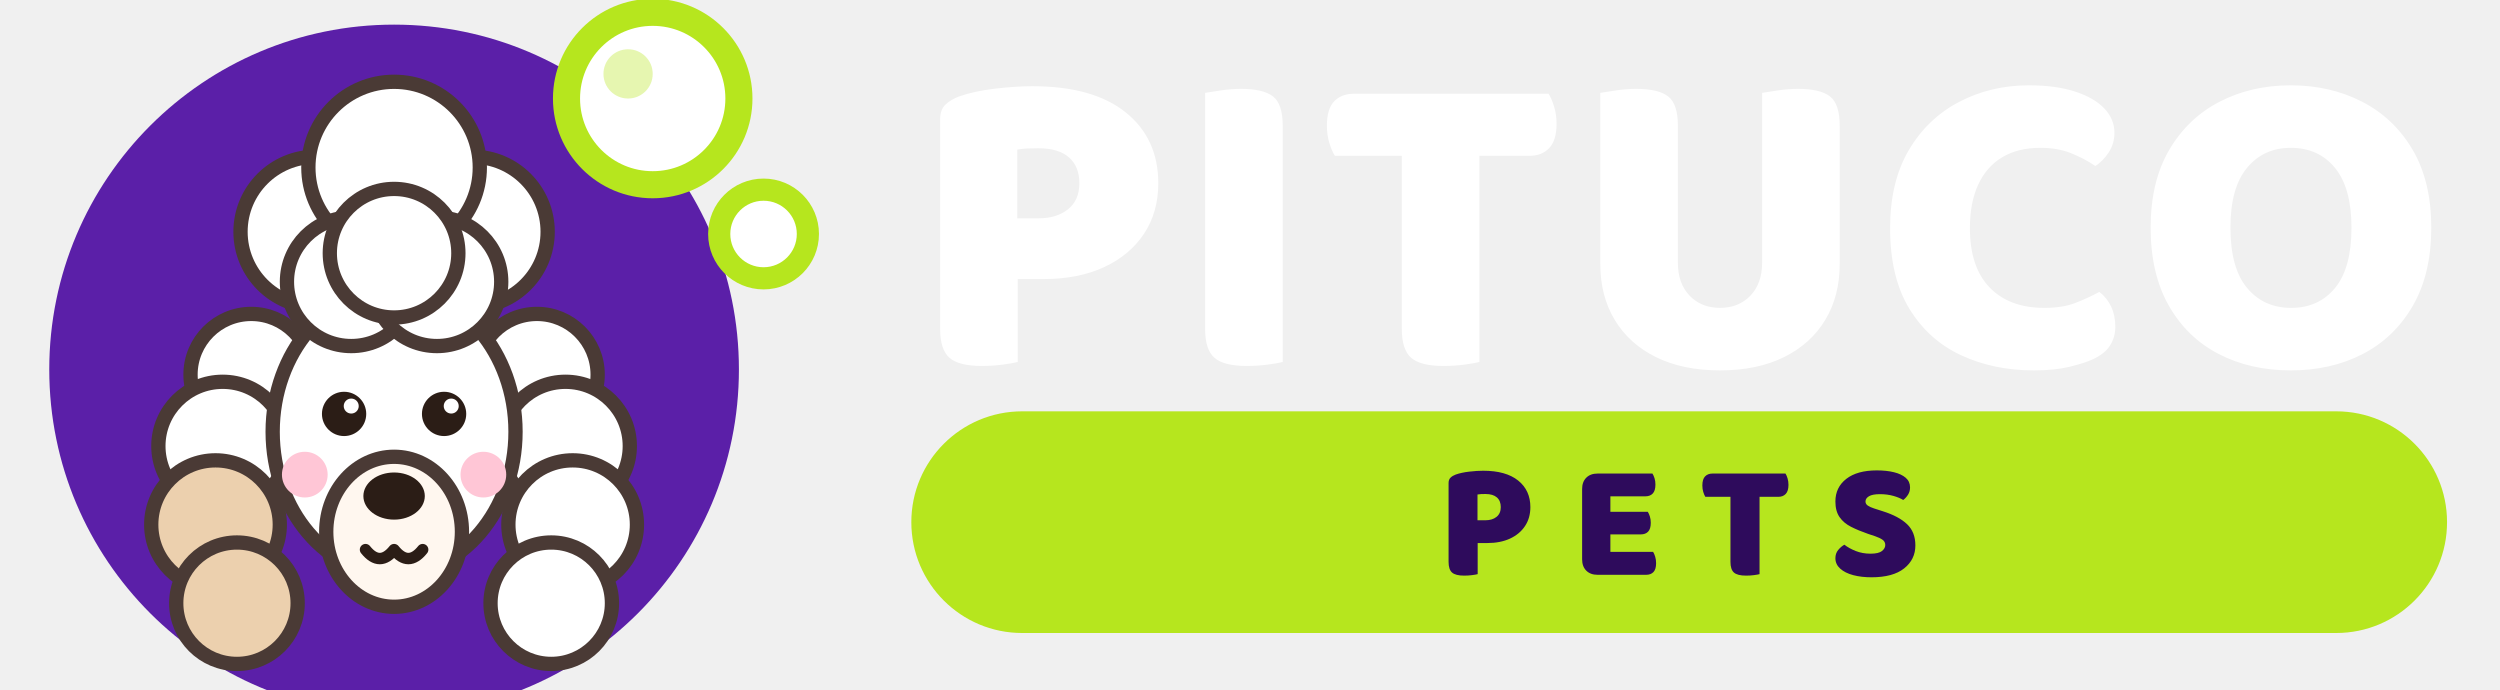
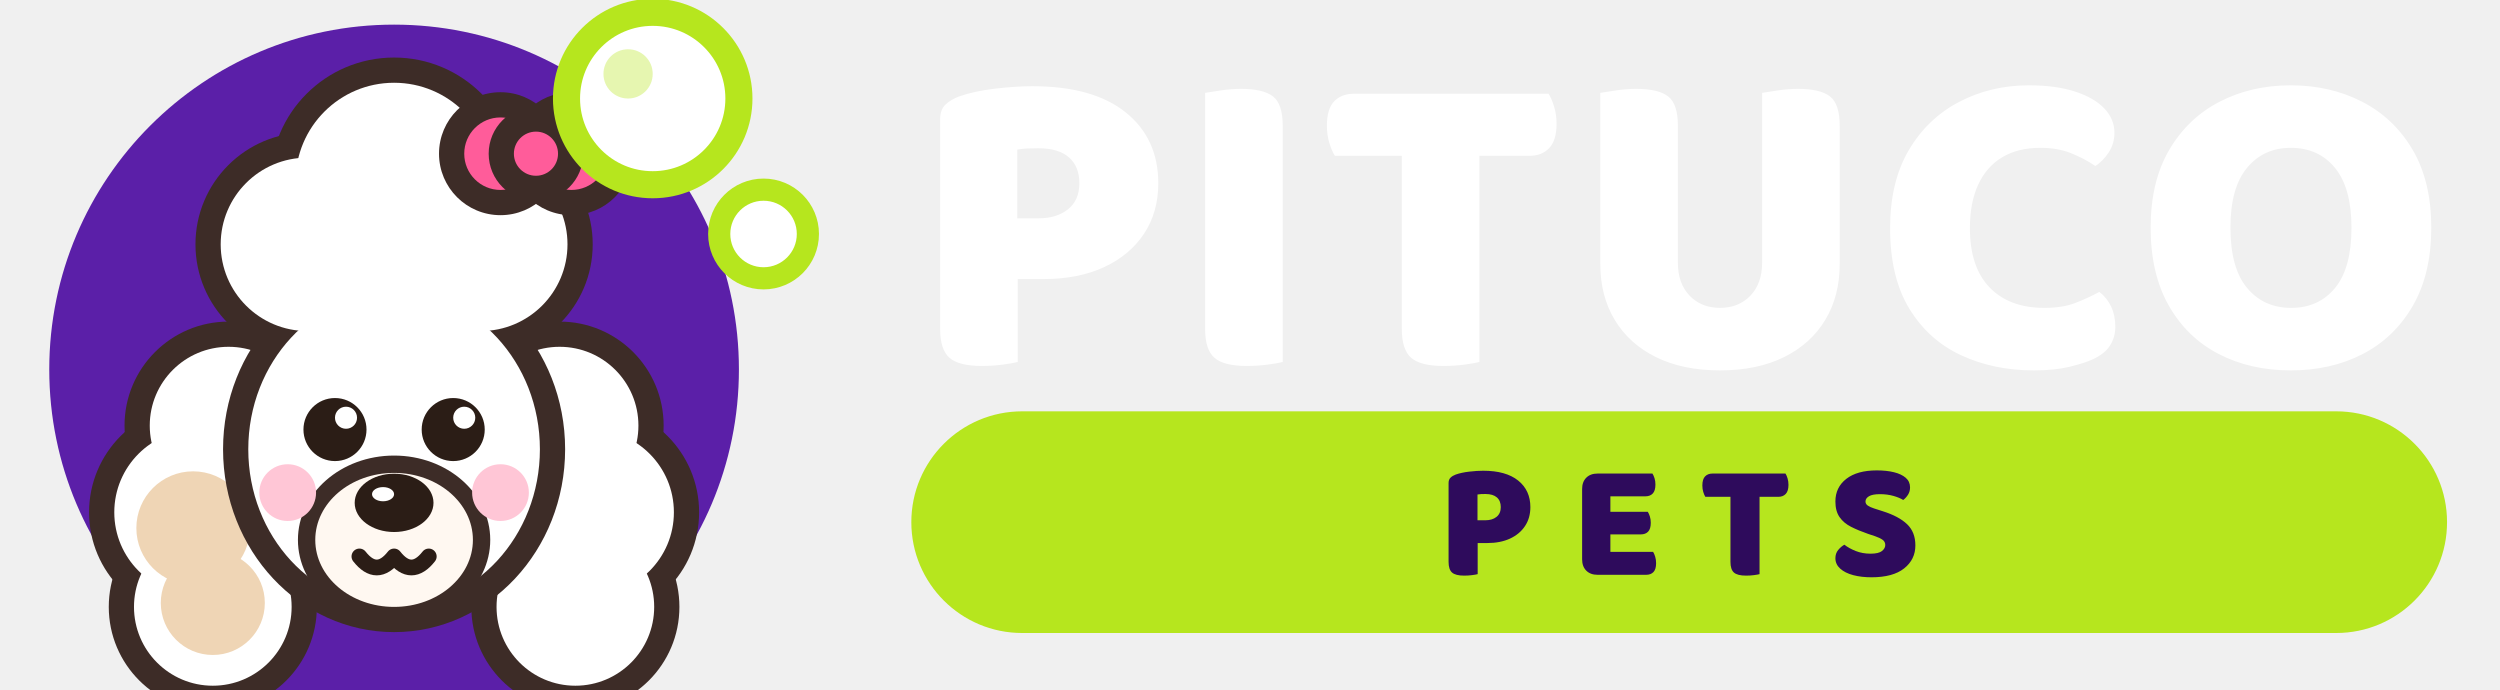
<svg xmlns="http://www.w3.org/2000/svg" viewBox="0 0 203 56" width="203" height="56" role="img" aria-label="Pituco Pets">
  <g transform="translate(0 -4.0)">
    <circle cx="32" cy="34" r="28" fill="#5b1fa8" />
-     <g transform="translate(3.00 8.90) scale(0.58)">
-       <circle cx="30" cy="44" r="8.5" fill="#ffffff" stroke="#4a3a35" stroke-width="2" />
-       <circle cx="26" cy="54" r="9" fill="#ffffff" stroke="#4a3a35" stroke-width="2" />
-       <circle cx="25" cy="65" r="9" fill="#ecd0ae" stroke="#4a3a35" stroke-width="2" />
-       <circle cx="28" cy="76" r="8.5" fill="#ecd0ae" stroke="#4a3a35" stroke-width="2" />
-       <circle cx="70" cy="44" r="8.5" fill="#ffffff" stroke="#4a3a35" stroke-width="2" />
-       <circle cx="74" cy="54" r="9" fill="#ffffff" stroke="#4a3a35" stroke-width="2" />
-       <circle cx="75" cy="65" r="9" fill="#ffffff" stroke="#4a3a35" stroke-width="2" />
-       <circle cx="72" cy="76" r="8.5" fill="#ffffff" stroke="#4a3a35" stroke-width="2" />
-       <ellipse cx="50" cy="52" rx="17" ry="20" fill="#ffffff" stroke="#4a3a35" stroke-width="2" />
-       <circle cx="39" cy="24" r="10.5" fill="#ffffff" stroke="#4a3a35" stroke-width="2" />
-       <circle cx="61" cy="24" r="10.5" fill="#ffffff" stroke="#4a3a35" stroke-width="2" />
-       <circle cx="50" cy="15" r="12" fill="#ffffff" stroke="#4a3a35" stroke-width="2" />
-       <circle cx="44" cy="31" r="9" fill="#ffffff" stroke="#4a3a35" stroke-width="2" />
-       <circle cx="56" cy="31" r="9" fill="#ffffff" stroke="#4a3a35" stroke-width="2" />
-       <circle cx="50" cy="27" r="9" fill="#ffffff" stroke="#4a3a35" stroke-width="2" />
-       <ellipse cx="50" cy="66" rx="9.5" ry="10.5" fill="#fff7ef" stroke="#4a3a35" stroke-width="2" />
-       <circle cx="37.5" cy="58" r="3.2" fill="#ffc6d6" />
-       <circle cx="62.5" cy="58" r="3.2" fill="#ffc6d6" />
-       <circle cx="43" cy="49.5" r="3.1" fill="#2b1d16" />
-       <circle cx="57" cy="49.5" r="3.1" fill="#2b1d16" />
-       <circle cx="44" cy="48.4" r="1.05" fill="#ffffff" />
-       <circle cx="58" cy="48.4" r="1.05" fill="#ffffff" />
-       <ellipse cx="50" cy="61" rx="4.3" ry="3.3" fill="#2b1d16" />
-       <path d="M46 68.5Q48 71 50 68.5M50 68.5Q52 71 54 68.5" fill="none" stroke="#2b1d16" stroke-width="1.6" stroke-linecap="round" />
+     <g transform="translate(0.00 6.56) scale(0.64)">
+       <circle cx="29" cy="50" r="13.2" fill="#3d2c27" />
+       <circle cx="25" cy="61" r="13.7" fill="#3d2c27" />
+       <circle cx="27" cy="73" r="13.2" fill="#3d2c27" />
+       <circle cx="71" cy="50" r="13.2" fill="#3d2c27" />
+       <circle cx="75" cy="61" r="13.7" fill="#3d2c27" />
+       <circle cx="73" cy="73" r="13.2" fill="#3d2c27" />
+       <circle cx="29" cy="50" r="10" fill="#ffffff" />
+       <circle cx="25" cy="61" r="10.5" fill="#ffffff" />
+       <circle cx="27" cy="73" r="10" fill="#ffffff" />
+       <circle cx="71" cy="50" r="10" fill="#ffffff" />
+       <circle cx="75" cy="61" r="10.5" fill="#ffffff" />
+       <circle cx="73" cy="73" r="10" fill="#ffffff" />
+       <circle cx="24.5" cy="63" r="7.2" fill="#efd5b5" />
+       <circle cx="27" cy="72.5" r="6.6" fill="#efd5b5" />
+       <ellipse cx="50" cy="53" rx="21.7" ry="23.2" fill="#3d2c27" />
+       <circle cx="39" cy="27" r="14.2" fill="#3d2c27" />
+       <circle cx="61" cy="27" r="14.2" fill="#3d2c27" />
+       <circle cx="50" cy="19" r="15.7" fill="#3d2c27" />
+       <circle cx="50" cy="31" r="14.2" fill="#3d2c27" />
+       <ellipse cx="50" cy="53" rx="18.5" ry="20" fill="#ffffff" />
+       <circle cx="39" cy="27" r="11" fill="#ffffff" />
+       <circle cx="61" cy="27" r="11" fill="#ffffff" />
+       <circle cx="50" cy="19" r="12.5" fill="#ffffff" />
+       <circle cx="50" cy="31" r="11" fill="#ffffff" />
+       <circle cx="63.5" cy="15.5" r="7.8" fill="#3d2c27" />
+       <circle cx="72.5" cy="15.5" r="7.8" fill="#3d2c27" />
+       <circle cx="63.5" cy="15.5" r="4.6" fill="#ff5c9a" />
+       <circle cx="72.5" cy="15.5" r="4.6" fill="#ff5c9a" />
+       <circle cx="68" cy="15.5" r="6.0" fill="#3d2c27" />
+       <circle cx="68" cy="15.5" r="2.8" fill="#ff5c9a" />
+       <ellipse cx="50" cy="64.5" rx="12.2" ry="10.7" fill="#3d2c27" />
+       <ellipse cx="50" cy="64.5" rx="10" ry="8.5" fill="#fff8f1" />
+       <circle cx="36.5" cy="58.5" r="3.6" fill="#ffc6d6" />
+       <circle cx="63.5" cy="58.5" r="3.6" fill="#ffc6d6" />
+       <circle cx="42.5" cy="50.5" r="4" fill="#2b1d16" />
+       <circle cx="57.5" cy="50.5" r="4" fill="#2b1d16" />
+       <ellipse cx="50" cy="59.8" rx="5" ry="3.7" fill="#2b1d16" />
+       <circle cx="43.9" cy="49" r="1.4" fill="#ffffff" />
+       <circle cx="58.9" cy="49" r="1.4" fill="#ffffff" />
+       <ellipse cx="48.6" cy="58.7" rx="1.4" ry="0.9" fill="#ffffff" />
+       <path d="M45.6 66.6Q47.8 69.4 50 66.6M50 66.6Q52.2 69.4 54.4 66.6" fill="none" stroke="#2b1d16" stroke-width="2" stroke-linecap="round" />
    </g>
    <circle cx="53" cy="12" r="7" fill="#ffffff" stroke="#b6e61e" stroke-width="2.2" />
    <circle cx="51" cy="10" r="2" fill="#b6e61e" opacity=".35" />
    <circle cx="62" cy="23" r="3.6" fill="#ffffff" stroke="#b6e61e" stroke-width="1.8" />
  </g>
  <path fill="#ffffff" d="M82.604 17.728H84.332Q85.808 17.728 86.726 16.99Q87.644 16.252 87.644 14.884Q87.644 13.516 86.798 12.778Q85.952 12.04 84.332 12.04Q83.756 12.04 83.378 12.058Q83.0 12.076 82.604 12.148ZM84.728 22.66H76.34V9.664Q76.34 8.908 76.772 8.494Q77.204 8.08 77.888 7.828Q79.112 7.396 80.804 7.198Q82.496 7 83.828 7Q88.76 7 91.406 9.124Q94.052 11.248 94.052 14.884Q94.052 17.224 92.9 18.97Q91.748 20.716 89.66 21.688Q87.572 22.66 84.728 22.66ZM76.34 19.924H82.64V29.392Q82.244 29.5 81.416 29.608Q80.588 29.716 79.724 29.716Q77.852 29.716 77.096 29.05Q76.34 28.384 76.34 26.728ZM97.856 13.516H104.156V29.392Q103.76 29.5 102.932 29.608Q102.104 29.716 101.24 29.716Q99.368 29.716 98.612 29.05Q97.856 28.384 97.856 26.728ZM104.156 21.832H97.856V7.54Q98.288 7.468 99.134 7.342Q99.98 7.216 100.772 7.216Q102.572 7.216 103.364 7.828Q104.156 8.44 104.156 10.204ZM113.756 12.652V7.612H125.744Q125.996 8.008 126.194 8.656Q126.392 9.304 126.392 10.06Q126.392 11.392 125.798 12.022Q125.204 12.652 124.196 12.652ZM120.38 7.612V12.652H108.392Q108.14 12.256 107.942 11.608Q107.744 10.96 107.744 10.204Q107.744 8.836 108.338 8.224Q108.932 7.612 109.94 7.612ZM113.828 11.68H120.128V29.392Q119.732 29.5 118.904 29.608Q118.076 29.716 117.212 29.716Q115.34 29.716 114.584 29.05Q113.828 28.384 113.828 26.728ZM139.664 30.076Q136.64 30.076 134.462 28.996Q132.284 27.916 131.114 25.972Q129.944 24.028 129.944 21.436V19.24H136.244V21.328Q136.244 23.02 137.198 24.01Q138.152 25.0 139.664 25.0Q141.176 25.0 142.13 24.01Q143.084 23.02 143.084 21.328V19.24H149.384V21.436Q149.384 24.028 148.214 25.972Q147.044 27.916 144.866 28.996Q142.688 30.076 139.664 30.076ZM136.244 20.212H129.944V7.54Q130.376 7.468 131.222 7.342Q132.068 7.216 132.86 7.216Q134.66 7.216 135.452 7.828Q136.244 8.44 136.244 10.204ZM149.384 20.284H143.084V7.54Q143.516 7.468 144.362 7.342Q145.208 7.216 146.0 7.216Q147.8 7.216 148.592 7.828Q149.384 8.44 149.384 10.204ZM171.692 10.78Q171.692 11.68 171.224 12.382Q170.756 13.084 170.144 13.48Q169.244 12.868 168.164 12.436Q167.084 12.004 165.68 12.004Q163.844 12.004 162.566 12.778Q161.288 13.552 160.622 15.01Q159.956 16.468 159.956 18.52Q159.956 21.688 161.558 23.344Q163.16 25.0 166.004 25.0Q167.48 25.0 168.506 24.604Q169.532 24.208 170.468 23.704Q171.08 24.172 171.422 24.892Q171.764 25.612 171.764 26.548Q171.764 27.376 171.332 28.06Q170.9 28.744 169.856 29.212Q169.208 29.5 168.02 29.788Q166.832 30.076 165.14 30.076Q161.9 30.076 159.254 28.852Q156.608 27.628 155.042 25.072Q153.476 22.516 153.476 18.52Q153.476 14.776 154.988 12.202Q156.5 9.628 159.074 8.278Q161.648 6.928 164.744 6.928Q166.94 6.928 168.488 7.432Q170.036 7.936 170.864 8.8Q171.692 9.664 171.692 10.78ZM197.42 18.484Q197.42 22.228 195.926 24.82Q194.432 27.412 191.858 28.744Q189.284 30.076 186.008 30.076Q182.732 30.076 180.158 28.744Q177.584 27.412 176.108 24.82Q174.632 22.228 174.632 18.484Q174.632 14.74 176.144 12.166Q177.656 9.592 180.23 8.26Q182.804 6.928 186.008 6.928Q189.212 6.928 191.804 8.26Q194.396 9.592 195.908 12.166Q197.42 14.74 197.42 18.484ZM190.94 18.484Q190.94 15.28 189.608 13.642Q188.276 12.004 186.008 12.004Q183.812 12.004 182.462 13.624Q181.112 15.244 181.112 18.484Q181.112 21.76 182.462 23.38Q183.812 25.0 186.044 25.0Q188.276 25.0 189.608 23.38Q190.94 21.76 190.94 18.484Z" />
  <rect x="74" y="33.4" width="124.7" height="18" rx="9.0" fill="#b6e61e" />
  <path fill="#2e0b5c" d="M119.973 42.246H120.621Q121.175 42.246 121.519 41.969Q121.863 41.692 121.863 41.179Q121.863 40.666 121.546 40.389Q121.229 40.113 120.621 40.113Q120.405 40.113 120.264 40.12Q120.122 40.126 119.973 40.153ZM120.77 44.095H117.624V39.222Q117.624 38.938 117.786 38.783Q117.948 38.628 118.205 38.533Q118.664 38.371 119.298 38.297Q119.933 38.223 120.432 38.223Q122.282 38.223 123.274 39.019Q124.266 39.816 124.266 41.179Q124.266 42.057 123.834 42.711Q123.402 43.366 122.619 43.731Q121.836 44.095 120.77 44.095ZM117.624 43.069H119.987V46.62Q119.838 46.66 119.528 46.701Q119.217 46.741 118.893 46.741Q118.191 46.741 117.908 46.491Q117.624 46.242 117.624 45.621ZM128.468 40.666H130.763V46.552Q130.614 46.593 130.331 46.633Q130.047 46.674 129.724 46.674Q129.143 46.674 128.805 46.336Q128.468 45.999 128.468 45.418ZM130.763 44.46H128.468V39.708Q128.468 39.127 128.805 38.79Q129.143 38.452 129.724 38.452Q130.047 38.452 130.331 38.493Q130.614 38.533 130.763 38.574ZM129.724 43.393V41.557H133.8Q133.895 41.706 133.969 41.935Q134.043 42.165 134.043 42.448Q134.043 42.948 133.827 43.17Q133.611 43.393 133.233 43.393ZM129.724 46.674V44.811H134.232Q134.327 44.959 134.401 45.202Q134.475 45.445 134.475 45.729Q134.475 46.228 134.26 46.451Q134.043 46.674 133.665 46.674ZM129.724 40.302V38.452H134.178Q134.273 38.601 134.347 38.83Q134.421 39.06 134.421 39.343Q134.421 39.843 134.205 40.072Q133.989 40.302 133.611 40.302ZM140.486 40.342V38.452H144.981Q145.076 38.601 145.15 38.844Q145.224 39.087 145.224 39.37Q145.224 39.87 145.002 40.106Q144.779 40.342 144.401 40.342ZM142.97 38.452V40.342H138.474Q138.38 40.194 138.306 39.951Q138.231 39.708 138.231 39.424Q138.231 38.911 138.454 38.682Q138.677 38.452 139.055 38.452ZM140.513 39.978H142.875V46.62Q142.727 46.66 142.416 46.701Q142.106 46.741 141.782 46.741Q141.08 46.741 140.796 46.491Q140.513 46.242 140.513 45.621ZM151.883 44.959Q152.544 44.959 152.815 44.743Q153.084 44.527 153.084 44.257Q153.084 43.987 152.868 43.832Q152.652 43.677 152.261 43.542L151.694 43.353Q150.911 43.083 150.31 42.779Q149.709 42.475 149.372 41.989Q149.034 41.503 149.034 40.72Q149.034 39.573 149.919 38.884Q150.803 38.196 152.396 38.196Q153.179 38.196 153.786 38.344Q154.394 38.493 154.745 38.796Q155.096 39.1 155.096 39.573Q155.096 39.91 154.934 40.167Q154.772 40.423 154.542 40.599Q154.245 40.41 153.746 40.268Q153.246 40.126 152.652 40.126Q152.045 40.126 151.761 40.295Q151.478 40.464 151.478 40.72Q151.478 40.923 151.66 41.051Q151.843 41.179 152.18 41.287L152.895 41.517Q154.178 41.922 154.853 42.563Q155.528 43.204 155.528 44.284Q155.528 45.432 154.617 46.154Q153.706 46.876 151.964 46.876Q151.14 46.876 150.479 46.701Q149.817 46.525 149.426 46.174Q149.034 45.823 149.034 45.324Q149.034 44.932 149.264 44.655Q149.493 44.379 149.763 44.23Q150.141 44.527 150.688 44.743Q151.235 44.959 151.883 44.959Z" />
</svg>
